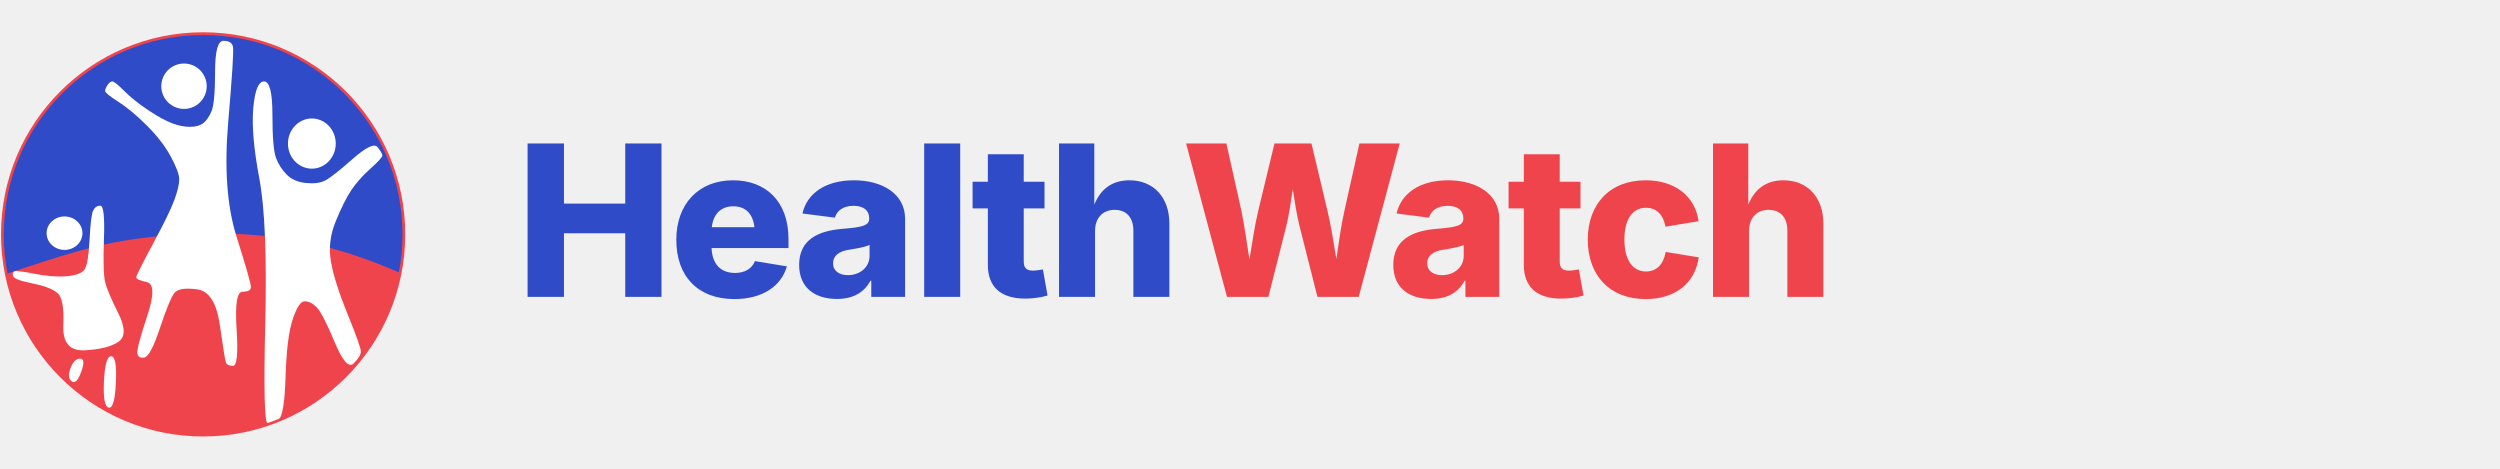
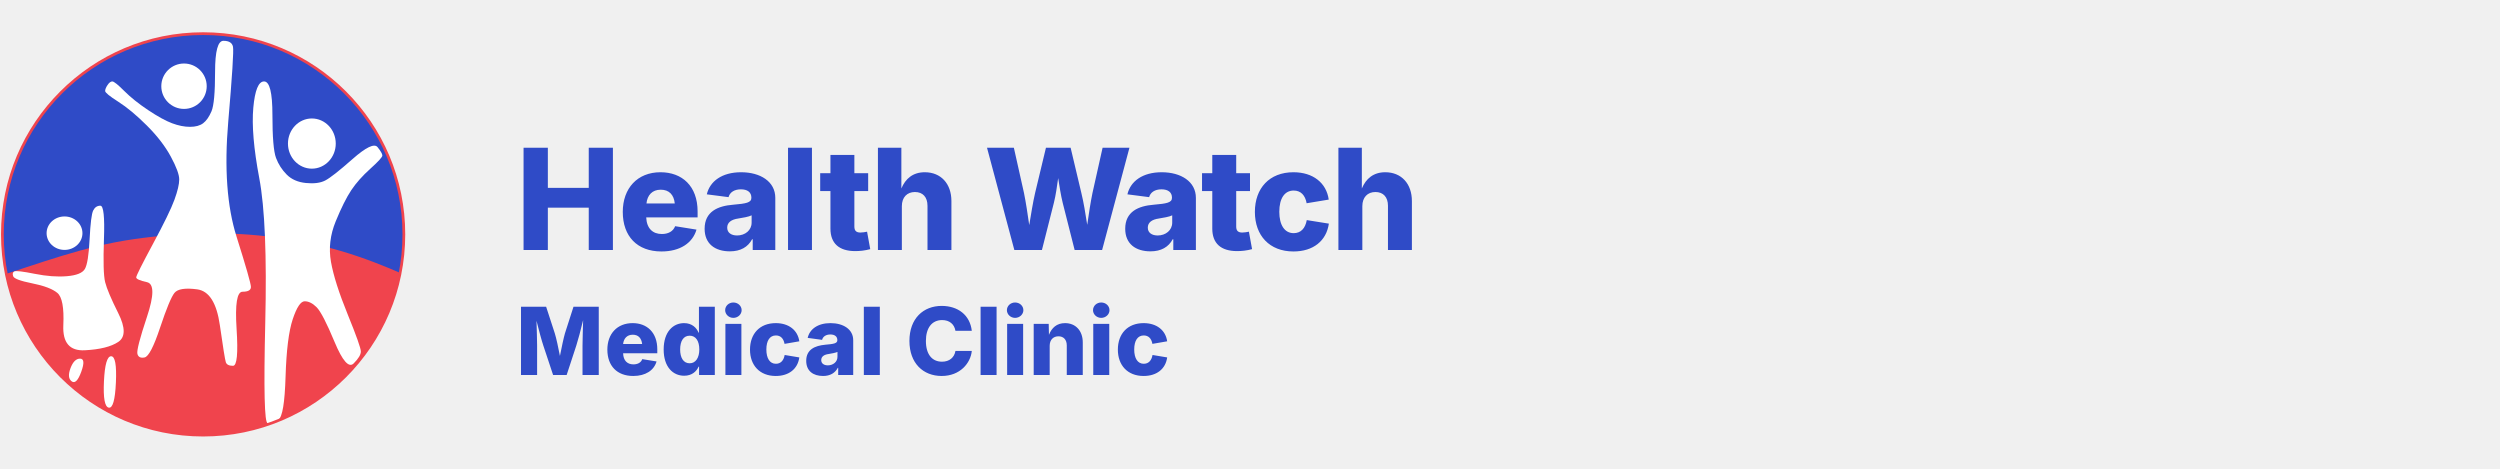
- <svg xmlns="http://www.w3.org/2000/svg" viewBox="0 0 320 60" role="img" aria-label="HealthWatch">
-   <svg x="0" y="4" width="52" height="52" viewBox="0 0 200 200">
+ <svg xmlns="http://www.w3.org/2000/svg" viewBox="0 0 320 60" role="img" aria-label="Health Watch Medical Clinic" focusable="false">
+   <svg x="0" y="4" width="52" height="52" viewBox="0 0 200 200" aria-hidden="true" focusable="false">
    <defs>
      <clipPath id="logo-full-disc">
        <circle cx="85" cy="85" r="84" />
      </clipPath>
    </defs>
    <g transform="scale(1.176471)">
      <circle cx="85" cy="85" r="84" fill="#2F4BC7" />
      <g clip-path="url(#logo-full-disc)">
        <path fill="#F0444D" d="M -5 104 C 17 97 35 90 56 87 C 77 84 99 83.5 120 87 C 141 90 159 97 176 105 L 176 176 L -5 176 Z" />
        <g fill="#FFFFFF">
          <path d="M 90 17 Q 90 4 93.5 4 Q 97 4 97.5 6.5 Q 98 9 95.5 38 Q 93 67 99 86 Q 105 105 105 107 Q 105 109 101.5 109 Q 98 109 99 124.5 Q 100 140 97.5 140 Q 95 140 94.5 138.5 Q 94 137 92 123 Q 90 109 82.5 108 Q 75 107 73 109.5 Q 71 112 67 124 Q 63 136 60.5 136.5 Q 58 137 57.5 135 Q 57 133 61.5 119.5 Q 66 106 61.5 105 Q 57 104 57 103 Q 57 102 64 89 Q 71 76 73 70.5 Q 75 65 75 62 Q 75 59 71.5 52.5 Q 68 46 61.5 39.5 Q 55 33 49.5 29.5 Q 44 26 44 25 Q 44 24 45 22.5 Q 46 21 47 21 Q 48 21 52 25 Q 56 29 62 33 Q 68 37 72 38.5 Q 76 40 79.5 40 Q 83 40 85 38.5 Q 87 37 88.5 33.5 Q 90 30 90 17 Z" />
          <path d="M 106 32 Q 107 21 110.5 21 Q 114 21 114 35 Q 114 49 115.5 53 Q 117 57 120 60 Q 123 63 128 63.5 Q 133 64 136 62.5 Q 139 61 147.5 53.5 Q 156 46 158 48.5 Q 160 51 160 52 Q 160 53 155 57.5 Q 150 62 147 66.5 Q 144 71 140.5 79.5 Q 137 88 138.5 96.5 Q 140 105 145.5 118.5 Q 151 132 151 134 Q 151 136 148 139 Q 145 142 140 130 Q 135 118 132.5 115.5 Q 130 113 127.5 113 Q 125 113 122.5 120.5 Q 120 128 119.5 144.5 Q 119 161 116.5 162.5 Q 114 164 112 164 Q 110 164 111 122 Q 112 80 108.5 61.5 Q 105 43 106 32 Z" />
          <path d="M 39 75 Q 40 73 42 73 Q 44 73 43.5 87 Q 43 101 44 105 Q 45 109 49.5 118 Q 54 127 49.5 130 Q 45 133 35.5 133.5 Q 26 134 26.5 123 Q 27 112 24 109.5 Q 21 107 13.5 105.5 Q 6 104 5.5 102.5 Q 5 101 6 100.5 Q 7 100 14.5 101.5 Q 22 103 28 102.5 Q 34 102 35.5 99.5 Q 37 97 37.5 87 Q 38 77 39 75 Z" />
          <path d="M 43.5 146.5 Q 44 136 46.5 136 Q 49 136 48.5 147 Q 48 158 45.5 157.5 Q 43 157 43.5 146.5 Z" />
          <path d="M 29.5 141 Q 31 137 33.5 137 Q 36 137 34 142.5 Q 32 148 30 146.5 Q 28 145 29.5 141 Z" />
          <ellipse cx="77" cy="23" rx="9.5" ry="9.5" />
          <ellipse cx="130.5" cy="47" rx="10" ry="10.5" />
          <ellipse cx="27" cy="84.5" rx="7.5" ry="7" />
        </g>
      </g>
      <circle cx="85" cy="85" r="84" fill="none" stroke="#F0444D" stroke-width="1.15" />
    </g>
  </svg>
-   <text x="66" y="38" font-family="'Plus Jakarta Sans', -apple-system, BlinkMacSystemFont, 'Segoe UI', sans-serif" font-weight="800" font-size="27" fill="#2F4BC7" letter-spacing="-0.6">Health<tspan fill="#F0444D">Watch</tspan>
-   </text>
+   <text x="66" y="32" font-family="'Plus Jakarta Sans', -apple-system, BlinkMacSystemFont, 'Segoe UI', sans-serif" font-weight="800" font-size="18" fill="#2F4BC7" letter-spacing="-0.4">Health Watch</text>
+   <text x="66" y="48" font-family="'Plus Jakarta Sans', -apple-system, BlinkMacSystemFont, 'Segoe UI', sans-serif" font-weight="800" font-size="12" fill="#2F4BC7">Medical Clinic</text>
</svg>
